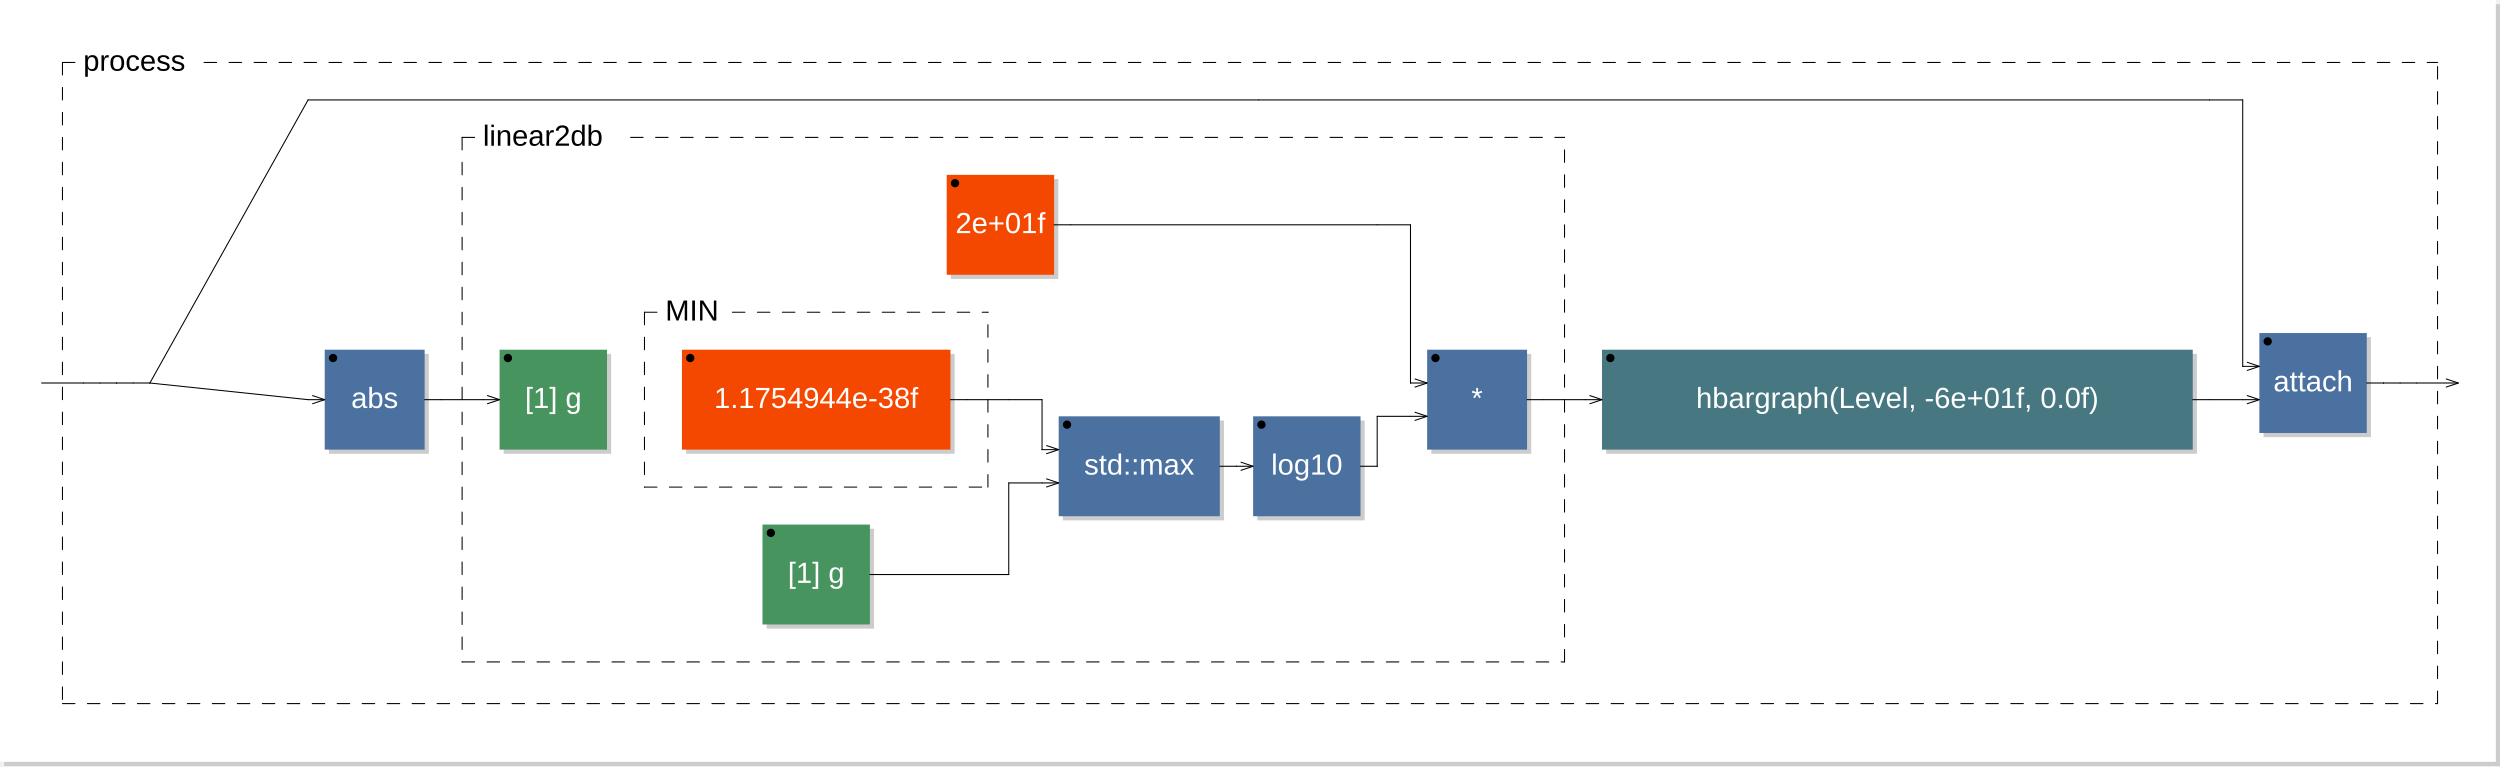
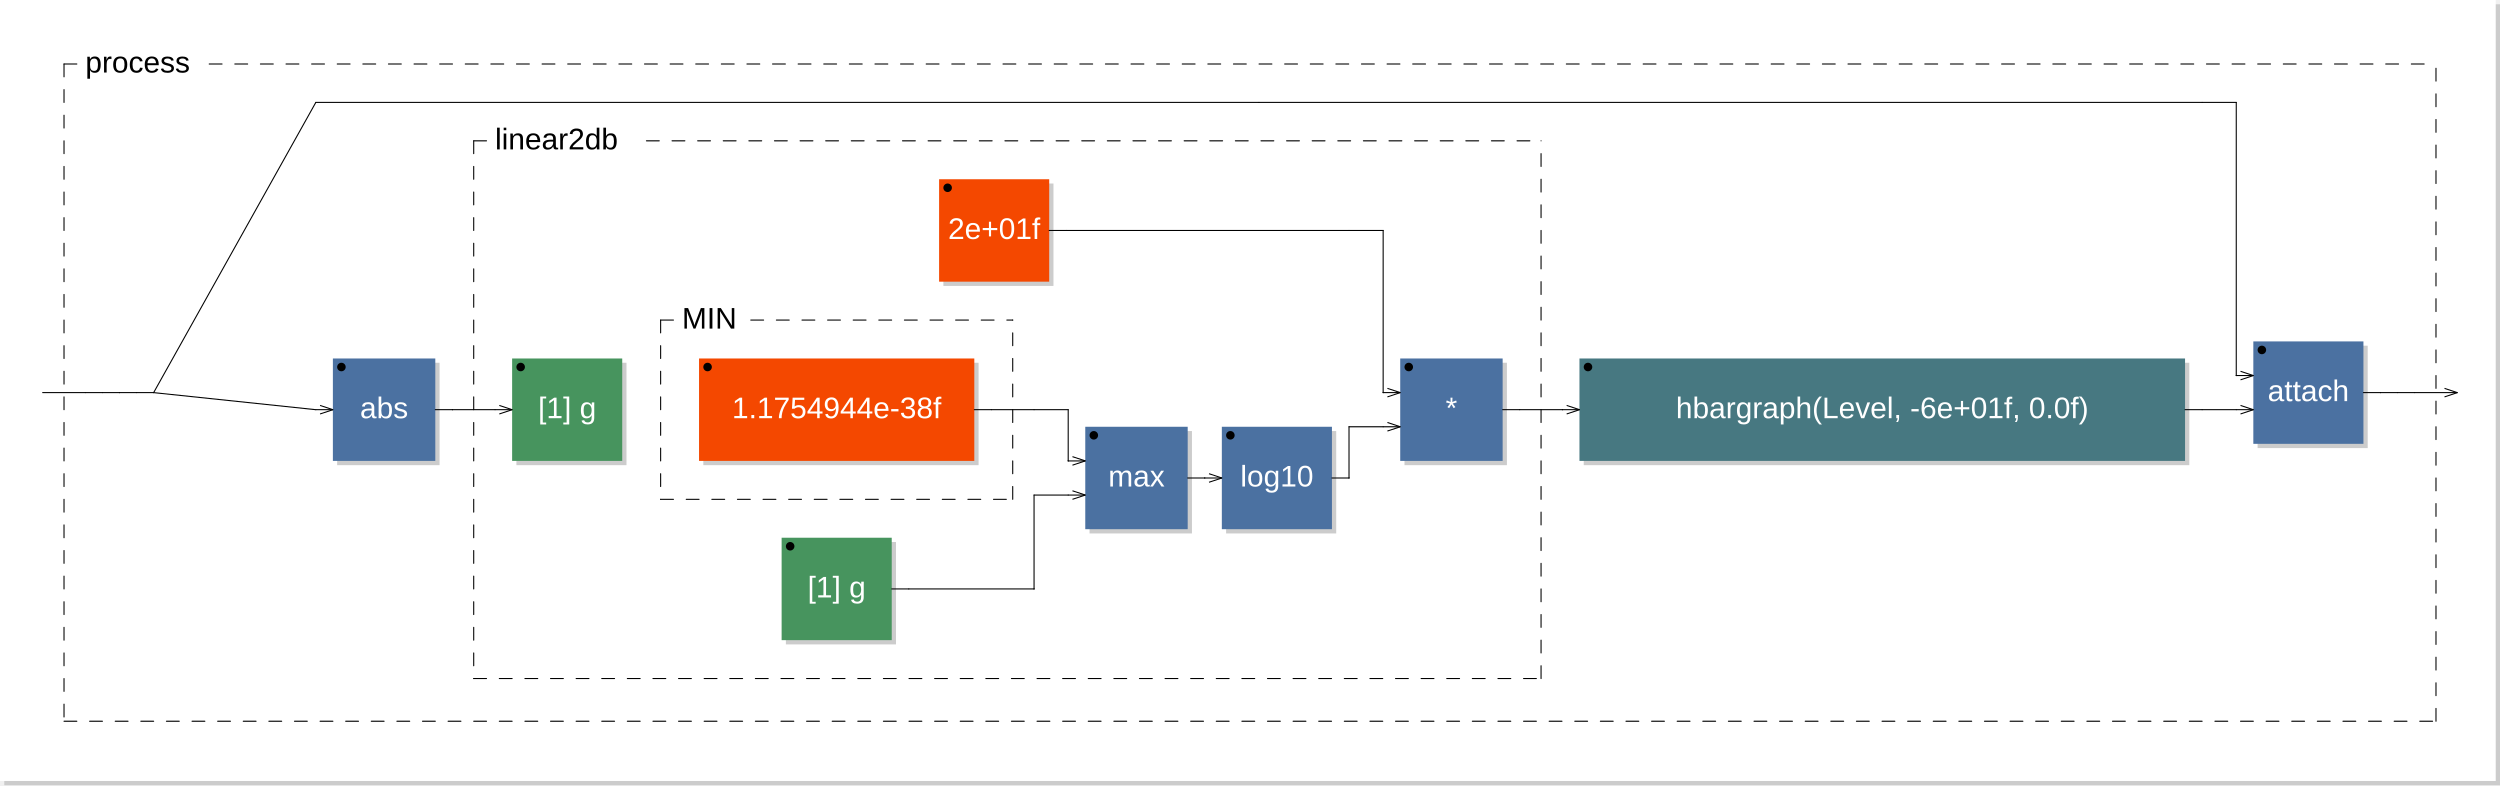
- <svg xmlns="http://www.w3.org/2000/svg" viewBox="0 0 600.5 184" width="300.25mm" height="92mm" version="1.1">
-   <rect x="1" y="1" width="599.5" height="183" rx="0" ry="0" style="stroke:none;fill:#cccccc;" />
-   <rect x="0" y="0" width="599.5" height="183" rx="0" ry="0" style="stroke:none;fill:#ffffff;" />
+ <svg xmlns="http://www.w3.org/2000/svg" viewBox="0 0 585.8 184" width="292.9mm" height="92mm" version="1.1">
+   <rect x="1" y="1" width="584.8" height="183" rx="0" ry="0" style="stroke:none;fill:#cccccc;" />
+   <rect x="0" y="0" width="584.8" height="183" rx="0" ry="0" style="stroke:none;fill:#ffffff;" />
  <text x="10" y="7" font-family="Arial" font-size="7" />
  <rect x="79" y="85" width="24" height="24" rx="0" ry="0" style="stroke:none;fill:#cccccc;" />
  <rect x="78" y="84" width="24" height="24" rx="0" ry="0" style="stroke:none;fill:#4B71A1;" />
  <text x="90" y="98" font-family="Arial" font-size="7" text-anchor="middle" fill="#FFFFFF">abs</text>
  <circle cx="80" cy="86" r="1" />
  <line x1="75" y1="95" x2="78" y2="96" transform="rotate(0,78,96)" style="stroke: black; stroke-width:0.25;" />
  <line x1="75" y1="97" x2="78" y2="96" transform="rotate(0,78,96)" style="stroke: black; stroke-width:0.25;" />
  <rect x="121" y="85" width="25.8" height="24" rx="0" ry="0" style="stroke:none;fill:#cccccc;" />
  <rect x="120" y="84" width="25.8" height="24" rx="0" ry="0" style="stroke:none;fill:#47945E;" />
  <text x="132.9" y="98" font-family="Arial" font-size="7" text-anchor="middle" fill="#FFFFFF">[1] g</text>
  <circle cx="122" cy="86" r="1" />
  <line x1="117" y1="95" x2="120" y2="96" transform="rotate(0,120,96)" style="stroke: black; stroke-width:0.25;" />
  <line x1="117" y1="97" x2="120" y2="96" transform="rotate(0,120,96)" style="stroke: black; stroke-width:0.25;" />
-   <rect x="228.4" y="43" width="25.8" height="24" rx="0" ry="0" style="stroke:none;fill:#cccccc;" />
-   <rect x="227.4" y="42" width="25.8" height="24" rx="0" ry="0" style="stroke:none;fill:#f44800;" />
-   <text x="240.3" y="56" font-family="Arial" font-size="7" text-anchor="middle" fill="#FFFFFF">2e+01f</text>
-   <circle cx="229.4" cy="44" r="1" />
+   <rect x="221.05" y="43" width="25.8" height="24" rx="0" ry="0" style="stroke:none;fill:#cccccc;" />
+   <rect x="220.05" y="42" width="25.8" height="24" rx="0" ry="0" style="stroke:none;fill:#f44800;" />
+   <text x="232.95" y="56" font-family="Arial" font-size="7" text-anchor="middle" fill="#FFFFFF">2e+01f</text>
+   <circle cx="222.05" cy="44" r="1" />
  <rect x="164.8" y="85" width="64.5" height="24" rx="0" ry="0" style="stroke:none;fill:#cccccc;" />
  <rect x="163.8" y="84" width="64.5" height="24" rx="0" ry="0" style="stroke:none;fill:#f44800;" />
  <text x="196.05" y="98" font-family="Arial" font-size="7" text-anchor="middle" fill="#FFFFFF">1.1754944e-38f</text>
  <circle cx="165.8" cy="86" r="1" />
  <line x1="154.8" y1="75" x2="154.8" y2="117" style="stroke: black; stroke-linecap:round; stroke-width:0.25; stroke-dasharray:3,3;" />
  <line x1="154.8" y1="117" x2="237.3" y2="117" style="stroke: black; stroke-linecap:round; stroke-width:0.25; stroke-dasharray:3,3;" />
  <line x1="237.3" y1="117" x2="237.3" y2="75" style="stroke: black; stroke-linecap:round; stroke-width:0.25; stroke-dasharray:3,3;" />
  <line x1="154.8" y1="75" x2="159.8" y2="75" style="stroke: black; stroke-linecap:round; stroke-width:0.25; stroke-dasharray:3,3;" />
  <line x1="175.925" y1="75" x2="237.3" y2="75" style="stroke: black; stroke-linecap:round; stroke-width:0.25; stroke-dasharray:3,3;" />
  <text x="159.8" y="77" font-family="Arial" font-size="7">MIN</text>
  <rect x="184.15" y="127" width="25.8" height="24" rx="0" ry="0" style="stroke:none;fill:#cccccc;" />
  <rect x="183.15" y="126" width="25.8" height="24" rx="0" ry="0" style="stroke:none;fill:#47945E;" />
  <text x="196.05" y="140" font-family="Arial" font-size="7" text-anchor="middle" fill="#FFFFFF">[1] g</text>
  <circle cx="185.15" cy="128" r="1" />
-   <rect x="255.3" y="101" width="38.7" height="24" rx="0" ry="0" style="stroke:none;fill:#cccccc;" />
-   <rect x="254.3" y="100" width="38.7" height="24" rx="0" ry="0" style="stroke:none;fill:#4B71A1;" />
-   <text x="273.65" y="114" font-family="Arial" font-size="7" text-anchor="middle" fill="#FFFFFF">std::max</text>
+   <rect x="255.3" y="101" width="24" height="24" rx="0" ry="0" style="stroke:none;fill:#cccccc;" />
+   <rect x="254.3" y="100" width="24" height="24" rx="0" ry="0" style="stroke:none;fill:#4B71A1;" />
+   <text x="266.3" y="114" font-family="Arial" font-size="7" text-anchor="middle" fill="#FFFFFF">max</text>
  <circle cx="256.3" cy="102" r="1" />
  <line x1="251.3" y1="107" x2="254.3" y2="108" transform="rotate(0,254.3,108)" style="stroke: black; stroke-width:0.25;" />
  <line x1="251.3" y1="109" x2="254.3" y2="108" transform="rotate(0,254.3,108)" style="stroke: black; stroke-width:0.25;" />
  <line x1="251.3" y1="115" x2="254.3" y2="116" transform="rotate(0,254.3,116)" style="stroke: black; stroke-width:0.25;" />
  <line x1="251.3" y1="117" x2="254.3" y2="116" transform="rotate(0,254.3,116)" style="stroke: black; stroke-width:0.25;" />
-   <rect x="302" y="101" width="25.8" height="24" rx="0" ry="0" style="stroke:none;fill:#cccccc;" />
-   <rect x="301" y="100" width="25.8" height="24" rx="0" ry="0" style="stroke:none;fill:#4B71A1;" />
-   <text x="313.9" y="114" font-family="Arial" font-size="7" text-anchor="middle" fill="#FFFFFF">log10</text>
-   <circle cx="303" cy="102" r="1" />
-   <line x1="298" y1="111" x2="301" y2="112" transform="rotate(0,301,112)" style="stroke: black; stroke-width:0.25;" />
-   <line x1="298" y1="113" x2="301" y2="112" transform="rotate(0,301,112)" style="stroke: black; stroke-width:0.25;" />
-   <rect x="343.8" y="85" width="24" height="24" rx="0" ry="0" style="stroke:none;fill:#cccccc;" />
-   <rect x="342.8" y="84" width="24" height="24" rx="0" ry="0" style="stroke:none;fill:#4B71A1;" />
-   <text x="354.8" y="98" font-family="Arial" font-size="7" text-anchor="middle" fill="#FFFFFF">*</text>
-   <circle cx="344.8" cy="86" r="1" />
-   <line x1="339.8" y1="91" x2="342.8" y2="92" transform="rotate(0,342.8,92)" style="stroke: black; stroke-width:0.25;" />
-   <line x1="339.8" y1="93" x2="342.8" y2="92" transform="rotate(0,342.8,92)" style="stroke: black; stroke-width:0.25;" />
-   <line x1="339.8" y1="99" x2="342.8" y2="100" transform="rotate(0,342.8,100)" style="stroke: black; stroke-width:0.25;" />
-   <line x1="339.8" y1="101" x2="342.8" y2="100" transform="rotate(0,342.8,100)" style="stroke: black; stroke-width:0.25;" />
+   <rect x="287.3" y="101" width="25.8" height="24" rx="0" ry="0" style="stroke:none;fill:#cccccc;" />
+   <rect x="286.3" y="100" width="25.8" height="24" rx="0" ry="0" style="stroke:none;fill:#4B71A1;" />
+   <text x="299.2" y="114" font-family="Arial" font-size="7" text-anchor="middle" fill="#FFFFFF">log10</text>
+   <circle cx="288.3" cy="102" r="1" />
+   <line x1="283.3" y1="111" x2="286.3" y2="112" transform="rotate(0,286.3,112)" style="stroke: black; stroke-width:0.25;" />
+   <line x1="283.3" y1="113" x2="286.3" y2="112" transform="rotate(0,286.3,112)" style="stroke: black; stroke-width:0.25;" />
+   <rect x="329.1" y="85" width="24" height="24" rx="0" ry="0" style="stroke:none;fill:#cccccc;" />
+   <rect x="328.1" y="84" width="24" height="24" rx="0" ry="0" style="stroke:none;fill:#4B71A1;" />
+   <text x="340.1" y="98" font-family="Arial" font-size="7" text-anchor="middle" fill="#FFFFFF">*</text>
+   <circle cx="330.1" cy="86" r="1" />
+   <line x1="325.1" y1="91" x2="328.1" y2="92" transform="rotate(0,328.1,92)" style="stroke: black; stroke-width:0.25;" />
+   <line x1="325.1" y1="93" x2="328.1" y2="92" transform="rotate(0,328.1,92)" style="stroke: black; stroke-width:0.25;" />
+   <line x1="325.1" y1="99" x2="328.1" y2="100" transform="rotate(0,328.1,100)" style="stroke: black; stroke-width:0.25;" />
+   <line x1="325.1" y1="101" x2="328.1" y2="100" transform="rotate(0,328.1,100)" style="stroke: black; stroke-width:0.25;" />
  <line x1="111" y1="33" x2="111" y2="159" style="stroke: black; stroke-linecap:round; stroke-width:0.25; stroke-dasharray:3,3;" />
-   <line x1="111" y1="159" x2="375.8" y2="159" style="stroke: black; stroke-linecap:round; stroke-width:0.25; stroke-dasharray:3,3;" />
-   <line x1="375.8" y1="159" x2="375.8" y2="33" style="stroke: black; stroke-linecap:round; stroke-width:0.25; stroke-dasharray:3,3;" />
+   <line x1="111" y1="159" x2="361.1" y2="159" style="stroke: black; stroke-linecap:round; stroke-width:0.25; stroke-dasharray:3,3;" />
+   <line x1="361.1" y1="159" x2="361.1" y2="33" style="stroke: black; stroke-linecap:round; stroke-width:0.25; stroke-dasharray:3,3;" />
  <line x1="111" y1="33" x2="116" y2="33" style="stroke: black; stroke-linecap:round; stroke-width:0.25; stroke-dasharray:3,3;" />
-   <line x1="151.475" y1="33" x2="375.8" y2="33" style="stroke: black; stroke-linecap:round; stroke-width:0.25; stroke-dasharray:3,3;" />
+   <line x1="151.475" y1="33" x2="361.1" y2="33" style="stroke: black; stroke-linecap:round; stroke-width:0.25; stroke-dasharray:3,3;" />
  <text x="116" y="35" font-family="Arial" font-size="7">linear2db</text>
-   <rect x="385.8" y="85" width="141.9" height="24" rx="0" ry="0" style="stroke:none;fill:#cccccc;" />
-   <rect x="384.8" y="84" width="141.9" height="24" rx="0" ry="0" style="stroke:none;fill:#477881;" />
-   <text x="455.75" y="98" font-family="Arial" font-size="7" text-anchor="middle" fill="#FFFFFF">hbargraph(Level, -6e+01f, 0.0f)</text>
-   <circle cx="386.8" cy="86" r="1" />
-   <line x1="381.8" y1="95" x2="384.8" y2="96" transform="rotate(0,384.8,96)" style="stroke: black; stroke-width:0.25;" />
-   <line x1="381.8" y1="97" x2="384.8" y2="96" transform="rotate(0,384.8,96)" style="stroke: black; stroke-width:0.25;" />
-   <rect x="543.7" y="81" width="25.8" height="24" rx="0" ry="0" style="stroke:none;fill:#cccccc;" />
-   <rect x="542.7" y="80" width="25.8" height="24" rx="0" ry="0" style="stroke:none;fill:#4B71A1;" />
-   <text x="555.6" y="94" font-family="Arial" font-size="7" text-anchor="middle" fill="#FFFFFF">attach</text>
-   <circle cx="544.7" cy="82" r="1" />
-   <line x1="539.7" y1="87" x2="542.7" y2="88" transform="rotate(0,542.7,88)" style="stroke: black; stroke-width:0.25;" />
-   <line x1="539.7" y1="89" x2="542.7" y2="88" transform="rotate(0,542.7,88)" style="stroke: black; stroke-width:0.25;" />
-   <line x1="539.7" y1="95" x2="542.7" y2="96" transform="rotate(0,542.7,96)" style="stroke: black; stroke-width:0.25;" />
-   <line x1="539.7" y1="97" x2="542.7" y2="96" transform="rotate(0,542.7,96)" style="stroke: black; stroke-width:0.25;" />
+   <rect x="371.1" y="85" width="141.9" height="24" rx="0" ry="0" style="stroke:none;fill:#cccccc;" />
+   <rect x="370.1" y="84" width="141.9" height="24" rx="0" ry="0" style="stroke:none;fill:#477881;" />
+   <text x="441.05" y="98" font-family="Arial" font-size="7" text-anchor="middle" fill="#FFFFFF">hbargraph(Level, -6e+01f, 0.0f)</text>
+   <circle cx="372.1" cy="86" r="1" />
+   <line x1="367.1" y1="95" x2="370.1" y2="96" transform="rotate(0,370.1,96)" style="stroke: black; stroke-width:0.25;" />
+   <line x1="367.1" y1="97" x2="370.1" y2="96" transform="rotate(0,370.1,96)" style="stroke: black; stroke-width:0.25;" />
+   <rect x="529" y="81" width="25.8" height="24" rx="0" ry="0" style="stroke:none;fill:#cccccc;" />
+   <rect x="528" y="80" width="25.8" height="24" rx="0" ry="0" style="stroke:none;fill:#4B71A1;" />
+   <text x="540.9" y="94" font-family="Arial" font-size="7" text-anchor="middle" fill="#FFFFFF">attach</text>
+   <circle cx="530" cy="82" r="1" />
+   <line x1="525" y1="87" x2="528" y2="88" transform="rotate(0,528,88)" style="stroke: black; stroke-width:0.25;" />
+   <line x1="525" y1="89" x2="528" y2="88" transform="rotate(0,528,88)" style="stroke: black; stroke-width:0.25;" />
+   <line x1="525" y1="95" x2="528" y2="96" transform="rotate(0,528,96)" style="stroke: black; stroke-width:0.25;" />
+   <line x1="525" y1="97" x2="528" y2="96" transform="rotate(0,528,96)" style="stroke: black; stroke-width:0.25;" />
  <line x1="15" y1="15" x2="15" y2="169" style="stroke: black; stroke-linecap:round; stroke-width:0.25; stroke-dasharray:3,3;" />
-   <line x1="15" y1="169" x2="585.5" y2="169" style="stroke: black; stroke-linecap:round; stroke-width:0.25; stroke-dasharray:3,3;" />
-   <line x1="585.5" y1="169" x2="585.5" y2="15" style="stroke: black; stroke-linecap:round; stroke-width:0.25; stroke-dasharray:3,3;" />
+   <line x1="15" y1="169" x2="570.8" y2="169" style="stroke: black; stroke-linecap:round; stroke-width:0.25; stroke-dasharray:3,3;" />
+   <line x1="570.8" y1="169" x2="570.8" y2="15" style="stroke: black; stroke-linecap:round; stroke-width:0.25; stroke-dasharray:3,3;" />
  <line x1="15" y1="15" x2="20" y2="15" style="stroke: black; stroke-linecap:round; stroke-width:0.25; stroke-dasharray:3,3;" />
-   <line x1="49.025" y1="15" x2="585.5" y2="15" style="stroke: black; stroke-linecap:round; stroke-width:0.25; stroke-dasharray:3,3;" />
+   <line x1="49.025" y1="15" x2="570.8" y2="15" style="stroke: black; stroke-linecap:round; stroke-width:0.25; stroke-dasharray:3,3;" />
  <text x="20" y="17" font-family="Arial" font-size="7">process</text>
-   <line x1="587.5" y1="91" x2="590.5" y2="92" transform="rotate(0,590.5,92)" style="stroke: black; stroke-width:0.25;" />
-   <line x1="587.5" y1="93" x2="590.5" y2="92" transform="rotate(0,590.5,92)" style="stroke: black; stroke-width:0.25;" />
+   <line x1="572.8" y1="91" x2="575.8" y2="92" transform="rotate(0,575.8,92)" style="stroke: black; stroke-width:0.25;" />
+   <line x1="572.8" y1="93" x2="575.8" y2="92" transform="rotate(0,575.8,92)" style="stroke: black; stroke-width:0.25;" />
  <line x1="10" y1="92" x2="20" y2="92" style="stroke:black; stroke-linecap:round; stroke-width:0.25;" />
  <line x1="20" y1="92" x2="24" y2="92" style="stroke:black; stroke-linecap:round; stroke-width:0.25;" />
  <line x1="24" y1="92" x2="28" y2="92" style="stroke:black; stroke-linecap:round; stroke-width:0.25;" />
  <line x1="28" y1="92" x2="28" y2="92" style="stroke:black; stroke-linecap:round; stroke-width:0.25;" />
  <line x1="28" y1="92" x2="32" y2="92" style="stroke:black; stroke-linecap:round; stroke-width:0.25;" />
  <line x1="32" y1="92" x2="36" y2="92" style="stroke:black; stroke-linecap:round; stroke-width:0.25;" />
  <line x1="36" y1="92" x2="74" y2="24" style="stroke:black; stroke-linecap:round; stroke-width:0.25;" />
  <line x1="36" y1="92" x2="74" y2="96" style="stroke:black; stroke-linecap:round; stroke-width:0.25;" />
-   <line x1="74" y1="24" x2="302.35" y2="24" style="stroke:black; stroke-linecap:round; stroke-width:0.25;" />
+   <line x1="74" y1="24" x2="295" y2="24" style="stroke:black; stroke-linecap:round; stroke-width:0.25;" />
  <line x1="74" y1="96" x2="78" y2="96" style="stroke:black; stroke-linecap:round; stroke-width:0.25;" />
  <line x1="102" y1="96" x2="106" y2="96" style="stroke:black; stroke-linecap:round; stroke-width:0.25;" />
  <line x1="106" y1="96" x2="106" y2="96" style="stroke:black; stroke-linecap:round; stroke-width:0.25;" />
  <line x1="106" y1="96" x2="116" y2="96" style="stroke:black; stroke-linecap:round; stroke-width:0.25;" />
  <line x1="116" y1="96" x2="120" y2="96" style="stroke:black; stroke-linecap:round; stroke-width:0.25;" />
  <line x1="208.95" y1="138" x2="212.95" y2="138" style="stroke:black; stroke-linecap:round; stroke-width:0.25;" />
  <line x1="212.95" y1="138" x2="242.3" y2="138" style="stroke:black; stroke-linecap:round; stroke-width:0.25;" />
  <line x1="228.3" y1="96" x2="232.3" y2="96" style="stroke:black; stroke-linecap:round; stroke-width:0.25;" />
  <line x1="232.3" y1="96" x2="242.3" y2="96" style="stroke:black; stroke-linecap:round; stroke-width:0.25;" />
  <line x1="242.3" y1="116" x2="250.3" y2="116" style="stroke:black; stroke-linecap:round; stroke-width:0.25;" />
  <line x1="242.3" y1="138" x2="242.3" y2="116" style="stroke:black; stroke-linecap:round; stroke-width:0.25;" />
  <line x1="242.3" y1="138" x2="242.3" y2="138" style="stroke:black; stroke-linecap:round; stroke-width:0.25;" />
  <line x1="242.3" y1="96" x2="250.3" y2="96" style="stroke:black; stroke-linecap:round; stroke-width:0.25;" />
+   <line x1="245.85" y1="54" x2="249.85" y2="54" style="stroke:black; stroke-linecap:round; stroke-width:0.25;" />
+   <line x1="249.85" y1="54" x2="316.1" y2="54" style="stroke:black; stroke-linecap:round; stroke-width:0.25;" />
  <line x1="250.3" y1="96" x2="250.3" y2="108" style="stroke:black; stroke-linecap:round; stroke-width:0.25;" />
  <line x1="250.3" y1="108" x2="250.3" y2="108" style="stroke:black; stroke-linecap:round; stroke-width:0.25;" />
  <line x1="250.3" y1="108" x2="254.3" y2="108" style="stroke:black; stroke-linecap:round; stroke-width:0.25;" />
  <line x1="250.3" y1="116" x2="254.3" y2="116" style="stroke:black; stroke-linecap:round; stroke-width:0.25;" />
-   <line x1="253.2" y1="54" x2="257.2" y2="54" style="stroke:black; stroke-linecap:round; stroke-width:0.25;" />
-   <line x1="257.2" y1="54" x2="330.8" y2="54" style="stroke:black; stroke-linecap:round; stroke-width:0.25;" />
-   <line x1="293" y1="112" x2="297" y2="112" style="stroke:black; stroke-linecap:round; stroke-width:0.25;" />
-   <line x1="297" y1="112" x2="297" y2="112" style="stroke:black; stroke-linecap:round; stroke-width:0.25;" />
-   <line x1="297" y1="112" x2="301" y2="112" style="stroke:black; stroke-linecap:round; stroke-width:0.25;" />
-   <line x1="302.35" y1="24" x2="530.7" y2="24" style="stroke:black; stroke-linecap:round; stroke-width:0.25;" />
-   <line x1="326.8" y1="112" x2="330.8" y2="112" style="stroke:black; stroke-linecap:round; stroke-width:0.25;" />
-   <line x1="330.8" y1="54" x2="338.8" y2="54" style="stroke:black; stroke-linecap:round; stroke-width:0.25;" />
-   <line x1="330.8" y1="100" x2="338.8" y2="100" style="stroke:black; stroke-linecap:round; stroke-width:0.25;" />
-   <line x1="330.8" y1="112" x2="330.8" y2="100" style="stroke:black; stroke-linecap:round; stroke-width:0.25;" />
-   <line x1="330.8" y1="112" x2="330.8" y2="112" style="stroke:black; stroke-linecap:round; stroke-width:0.25;" />
-   <line x1="338.8" y1="54" x2="338.8" y2="92" style="stroke:black; stroke-linecap:round; stroke-width:0.25;" />
-   <line x1="338.8" y1="92" x2="338.8" y2="92" style="stroke:black; stroke-linecap:round; stroke-width:0.25;" />
-   <line x1="338.8" y1="92" x2="342.8" y2="92" style="stroke:black; stroke-linecap:round; stroke-width:0.25;" />
-   <line x1="338.8" y1="100" x2="342.8" y2="100" style="stroke:black; stroke-linecap:round; stroke-width:0.25;" />
-   <line x1="366.8" y1="96" x2="370.8" y2="96" style="stroke:black; stroke-linecap:round; stroke-width:0.25;" />
-   <line x1="370.8" y1="96" x2="380.8" y2="96" style="stroke:black; stroke-linecap:round; stroke-width:0.25;" />
-   <line x1="380.8" y1="96" x2="380.8" y2="96" style="stroke:black; stroke-linecap:round; stroke-width:0.25;" />
-   <line x1="380.8" y1="96" x2="384.8" y2="96" style="stroke:black; stroke-linecap:round; stroke-width:0.25;" />
-   <line x1="526.7" y1="96" x2="530.7" y2="96" style="stroke:black; stroke-linecap:round; stroke-width:0.25;" />
-   <line x1="530.7" y1="24" x2="538.7" y2="24" style="stroke:black; stroke-linecap:round; stroke-width:0.25;" />
-   <line x1="530.7" y1="96" x2="538.7" y2="96" style="stroke:black; stroke-linecap:round; stroke-width:0.25;" />
-   <line x1="538.7" y1="24" x2="538.7" y2="88" style="stroke:black; stroke-linecap:round; stroke-width:0.25;" />
-   <line x1="538.7" y1="88" x2="538.7" y2="88" style="stroke:black; stroke-linecap:round; stroke-width:0.25;" />
-   <line x1="538.7" y1="88" x2="542.7" y2="88" style="stroke:black; stroke-linecap:round; stroke-width:0.25;" />
-   <line x1="538.7" y1="96" x2="542.7" y2="96" style="stroke:black; stroke-linecap:round; stroke-width:0.25;" />
-   <line x1="568.5" y1="92" x2="572.5" y2="92" style="stroke:black; stroke-linecap:round; stroke-width:0.25;" />
-   <line x1="572.5" y1="92" x2="572.5" y2="92" style="stroke:black; stroke-linecap:round; stroke-width:0.25;" />
-   <line x1="572.5" y1="92" x2="576.5" y2="92" style="stroke:black; stroke-linecap:round; stroke-width:0.25;" />
-   <line x1="576.5" y1="92" x2="580.5" y2="92" style="stroke:black; stroke-linecap:round; stroke-width:0.25;" />
-   <line x1="580.5" y1="92" x2="590.5" y2="92" style="stroke:black; stroke-linecap:round; stroke-width:0.25;" />
+   <line x1="278.3" y1="112" x2="282.3" y2="112" style="stroke:black; stroke-linecap:round; stroke-width:0.25;" />
+   <line x1="282.3" y1="112" x2="282.3" y2="112" style="stroke:black; stroke-linecap:round; stroke-width:0.25;" />
+   <line x1="282.3" y1="112" x2="286.3" y2="112" style="stroke:black; stroke-linecap:round; stroke-width:0.25;" />
+   <line x1="295" y1="24" x2="516" y2="24" style="stroke:black; stroke-linecap:round; stroke-width:0.25;" />
+   <line x1="312.1" y1="112" x2="316.1" y2="112" style="stroke:black; stroke-linecap:round; stroke-width:0.25;" />
+   <line x1="316.1" y1="54" x2="324.1" y2="54" style="stroke:black; stroke-linecap:round; stroke-width:0.25;" />
+   <line x1="316.1" y1="100" x2="324.1" y2="100" style="stroke:black; stroke-linecap:round; stroke-width:0.25;" />
+   <line x1="316.1" y1="112" x2="316.1" y2="100" style="stroke:black; stroke-linecap:round; stroke-width:0.25;" />
+   <line x1="316.1" y1="112" x2="316.1" y2="112" style="stroke:black; stroke-linecap:round; stroke-width:0.25;" />
+   <line x1="324.1" y1="54" x2="324.1" y2="92" style="stroke:black; stroke-linecap:round; stroke-width:0.25;" />
+   <line x1="324.1" y1="92" x2="324.1" y2="92" style="stroke:black; stroke-linecap:round; stroke-width:0.25;" />
+   <line x1="324.1" y1="92" x2="328.1" y2="92" style="stroke:black; stroke-linecap:round; stroke-width:0.25;" />
+   <line x1="324.1" y1="100" x2="328.1" y2="100" style="stroke:black; stroke-linecap:round; stroke-width:0.25;" />
+   <line x1="352.1" y1="96" x2="356.1" y2="96" style="stroke:black; stroke-linecap:round; stroke-width:0.25;" />
+   <line x1="356.1" y1="96" x2="366.1" y2="96" style="stroke:black; stroke-linecap:round; stroke-width:0.25;" />
+   <line x1="366.1" y1="96" x2="366.1" y2="96" style="stroke:black; stroke-linecap:round; stroke-width:0.25;" />
+   <line x1="366.1" y1="96" x2="370.1" y2="96" style="stroke:black; stroke-linecap:round; stroke-width:0.25;" />
+   <line x1="512" y1="96" x2="516" y2="96" style="stroke:black; stroke-linecap:round; stroke-width:0.25;" />
+   <line x1="516" y1="24" x2="524" y2="24" style="stroke:black; stroke-linecap:round; stroke-width:0.25;" />
+   <line x1="516" y1="96" x2="524" y2="96" style="stroke:black; stroke-linecap:round; stroke-width:0.25;" />
+   <line x1="524" y1="24" x2="524" y2="88" style="stroke:black; stroke-linecap:round; stroke-width:0.25;" />
+   <line x1="524" y1="88" x2="524" y2="88" style="stroke:black; stroke-linecap:round; stroke-width:0.25;" />
+   <line x1="524" y1="88" x2="528" y2="88" style="stroke:black; stroke-linecap:round; stroke-width:0.25;" />
+   <line x1="524" y1="96" x2="528" y2="96" style="stroke:black; stroke-linecap:round; stroke-width:0.25;" />
+   <line x1="553.8" y1="92" x2="557.8" y2="92" style="stroke:black; stroke-linecap:round; stroke-width:0.25;" />
+   <line x1="557.8" y1="92" x2="557.8" y2="92" style="stroke:black; stroke-linecap:round; stroke-width:0.25;" />
+   <line x1="557.8" y1="92" x2="561.8" y2="92" style="stroke:black; stroke-linecap:round; stroke-width:0.25;" />
+   <line x1="561.8" y1="92" x2="565.8" y2="92" style="stroke:black; stroke-linecap:round; stroke-width:0.25;" />
+   <line x1="565.8" y1="92" x2="575.8" y2="92" style="stroke:black; stroke-linecap:round; stroke-width:0.25;" />
</svg>
